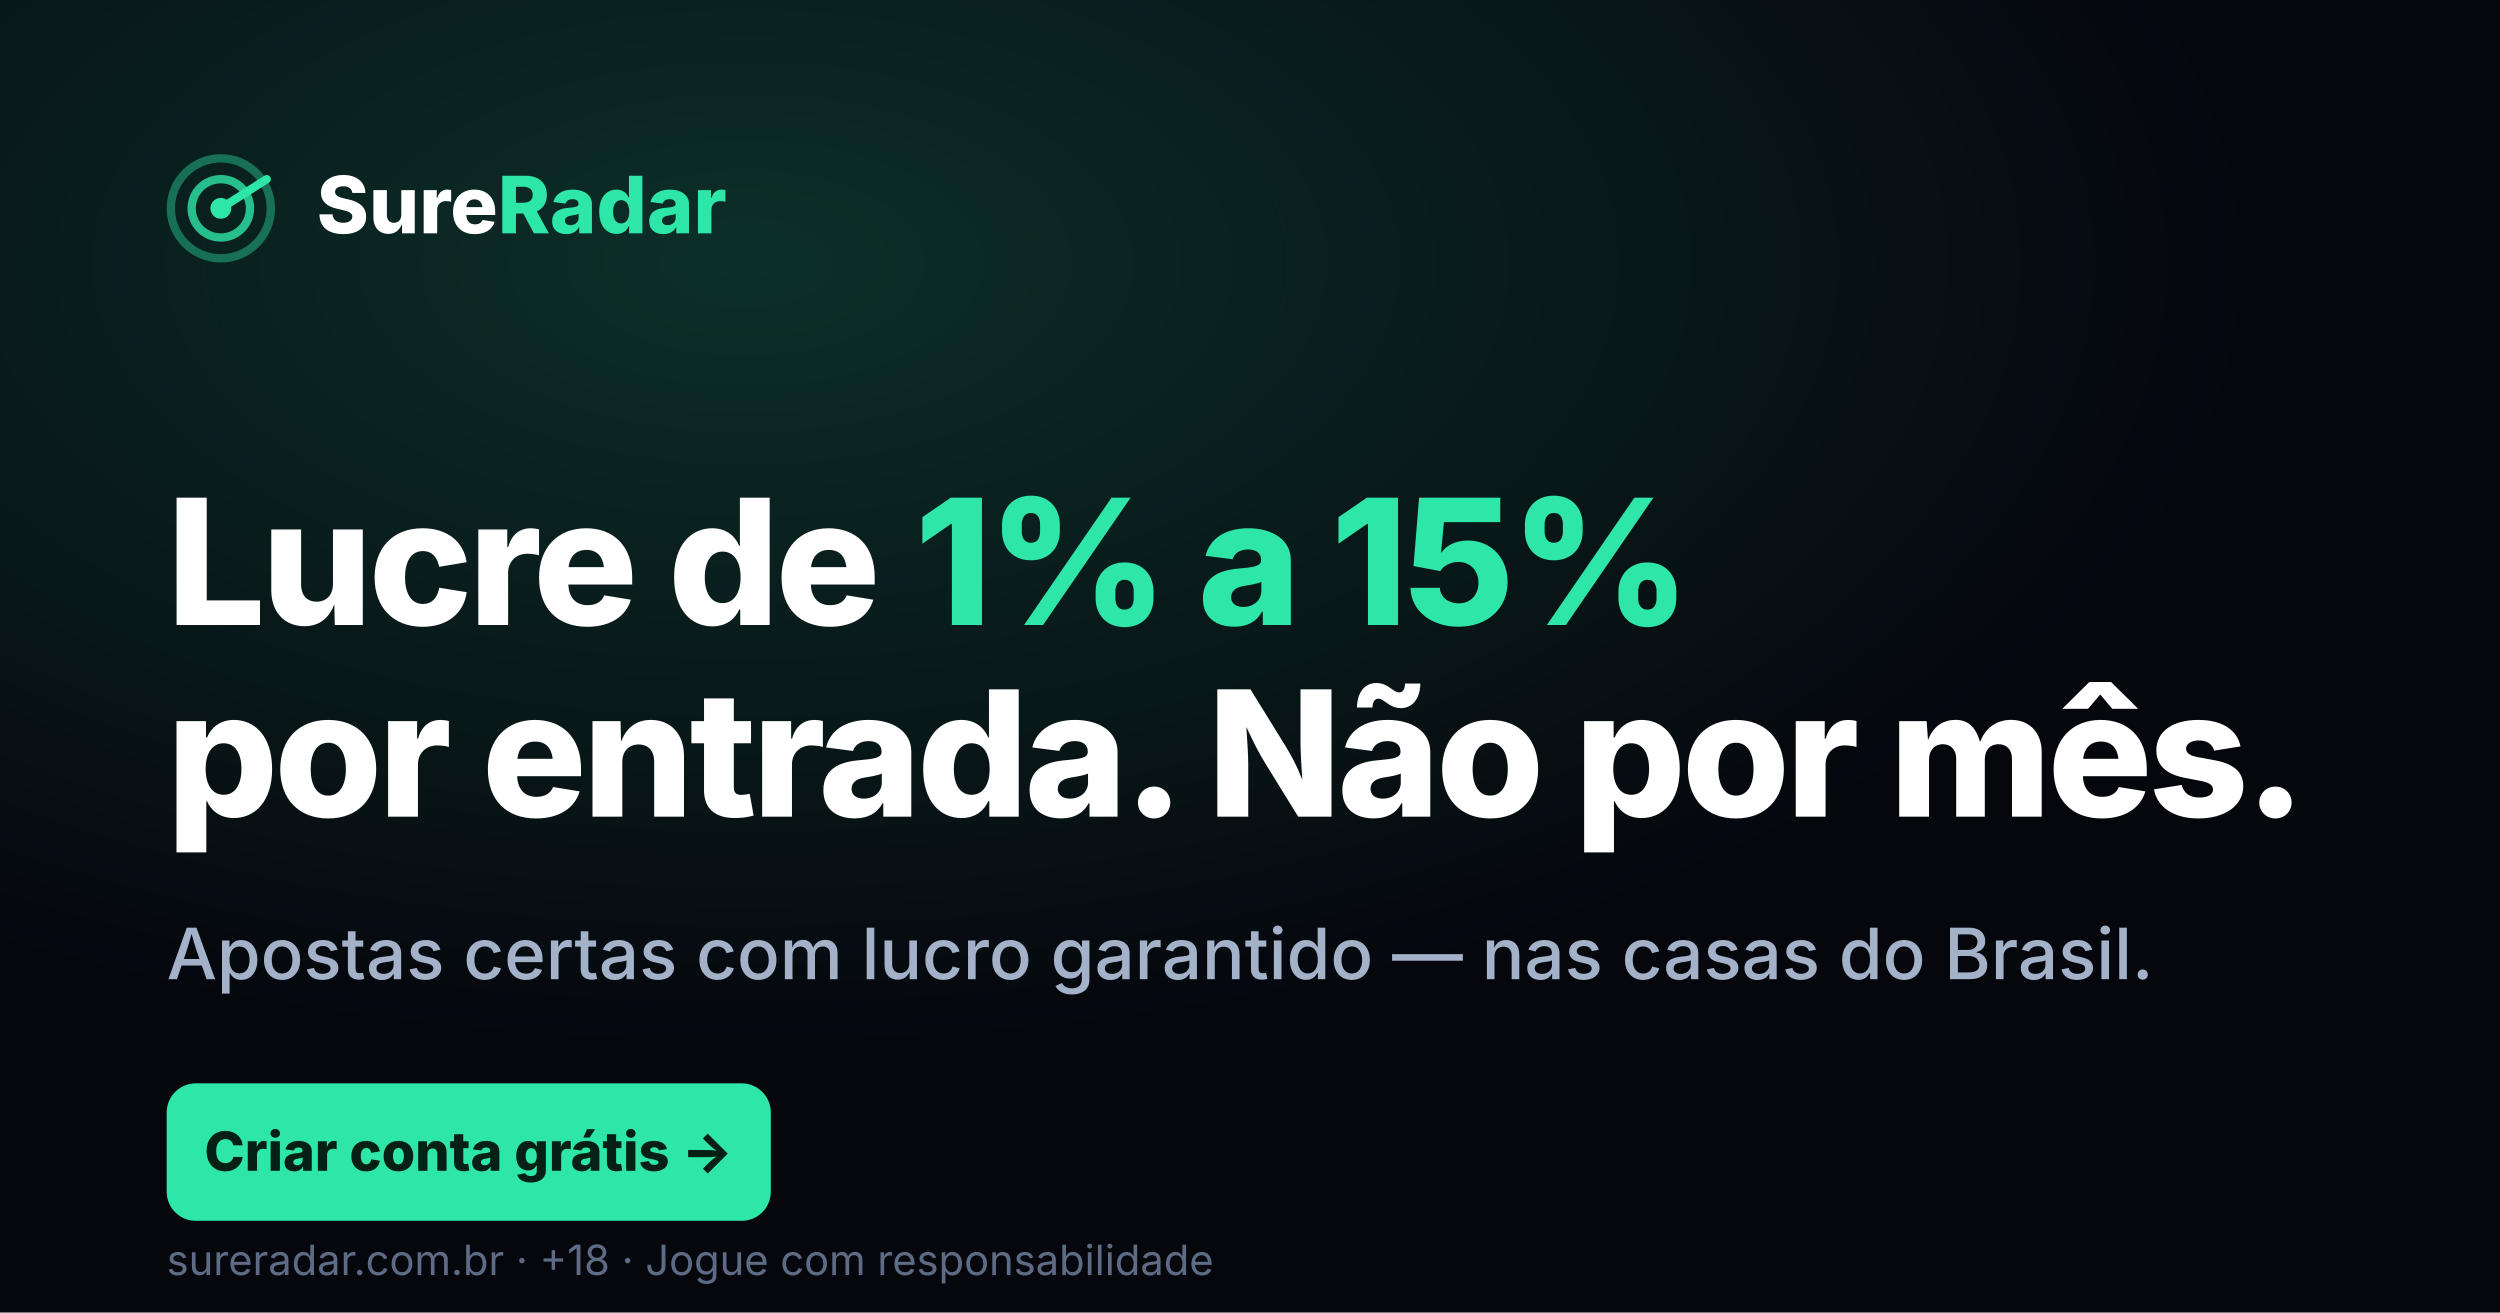
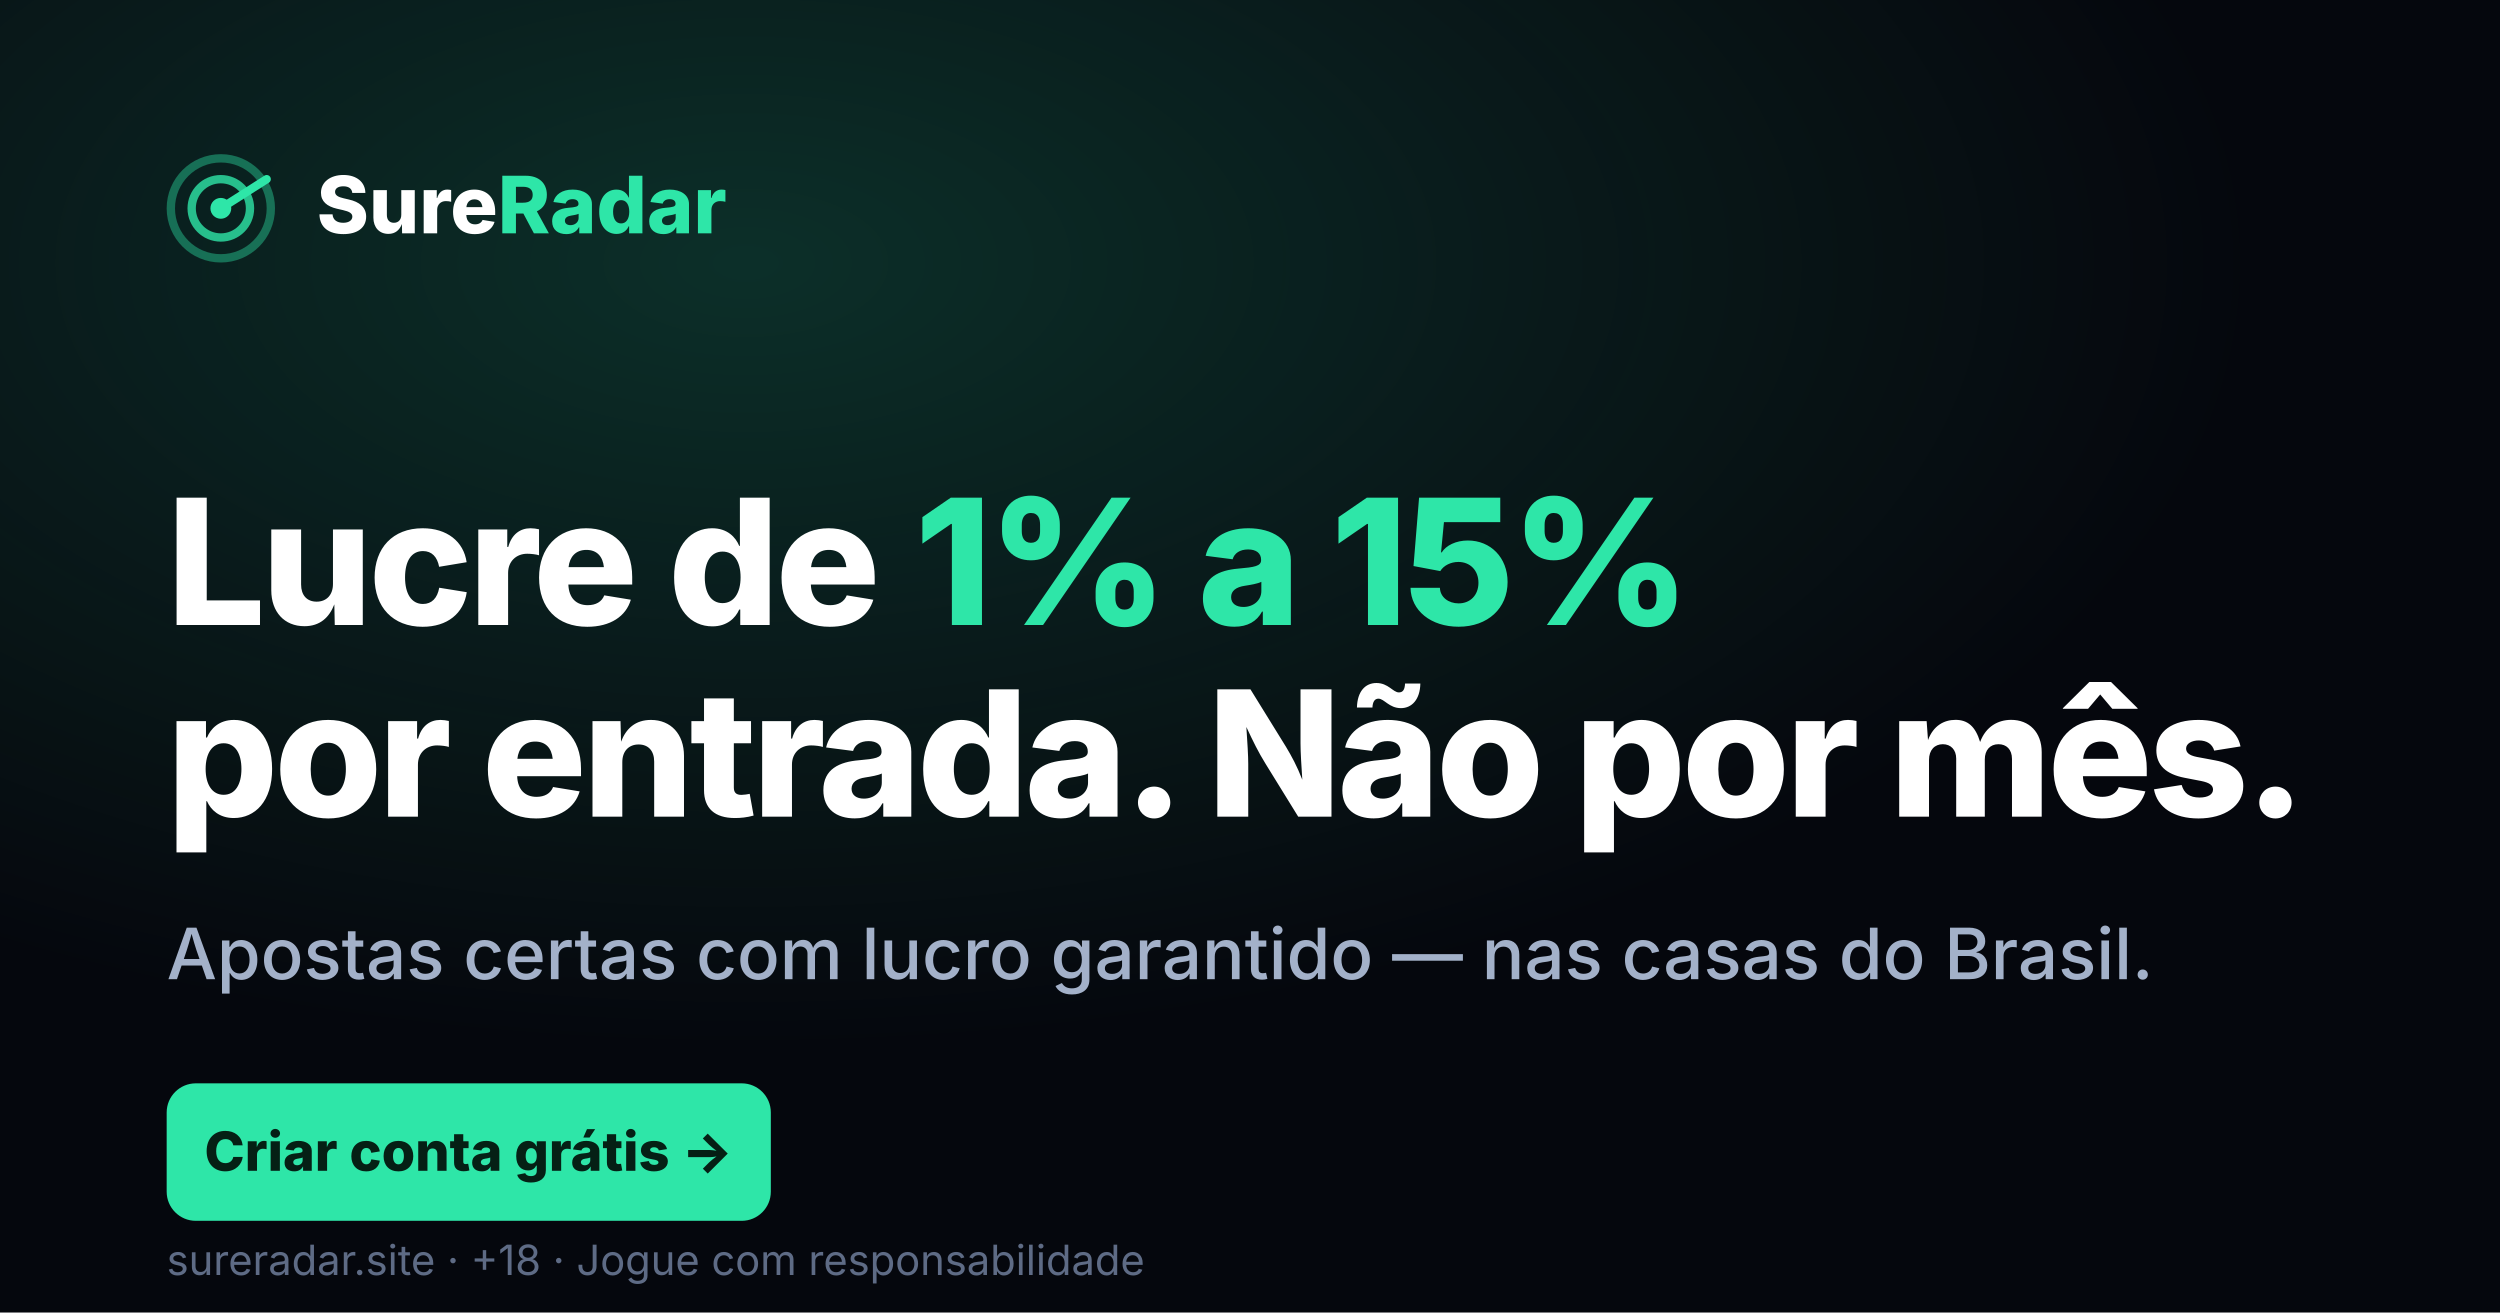
<svg xmlns="http://www.w3.org/2000/svg" viewBox="0 0 1200 630">
  <defs>
    <linearGradient id="g" x1="0" y1="0" x2="1200" y2="630">
      <stop stop-color="#2EE6A8" />
      <stop offset="1" stop-color="#38D4F5" />
    </linearGradient>
    <radialGradient id="glow" cx="30%" cy="20%" r="60%">
      <stop stop-color="#2EE6A8" stop-opacity=".18" />
      <stop offset="1" stop-color="#2EE6A8" stop-opacity="0" />
    </radialGradient>
  </defs>
  <rect width="1200" height="630" fill="#05070d" />
  <rect width="1200" height="630" fill="url(#glow)" />
  <g transform="translate(80,74)">
    <circle cx="26" cy="26" r="24" fill="none" stroke="url(#g)" stroke-width="4" opacity=".4" />
    <circle cx="26" cy="26" r="14" fill="none" stroke="url(#g)" stroke-width="4" opacity=".8" />
    <circle cx="26" cy="26" r="5" fill="url(#g)" />
    <path d="M26 26 L48 12" stroke="url(#g)" stroke-width="4" stroke-linecap="round" />
    <text x="72" y="38" font-family="Inter,Arial,sans-serif" font-size="38" font-weight="800" fill="#fff">Sure<tspan fill="#2EE6A8">Radar</tspan>
    </text>
  </g>
  <text x="80" y="300" font-family="Inter,Arial,sans-serif" font-size="84" font-weight="800" fill="#fff" letter-spacing="-2">Lucre de <tspan fill="#2EE6A8">1% a 15%</tspan>
  </text>
  <text x="80" y="392" font-family="Inter,Arial,sans-serif" font-size="84" font-weight="800" fill="#fff" letter-spacing="-2">por entrada. Não por mês.</text>
  <text x="80" y="470" font-family="Inter,Arial,sans-serif" font-size="34" font-weight="500" fill="#a3b1c9">Apostas certas com lucro garantido — nas casas do Brasil.</text>
  <g transform="translate(80,520)">
    <rect width="290" height="66" rx="14" fill="url(#g)" />
    <text x="145" y="42" font-family="Inter,Arial,sans-serif" font-size="26" font-weight="800" fill="#052015" text-anchor="middle">Criar conta grátis →</text>
  </g>
-   <text x="80" y="612" font-family="Inter,Arial,sans-serif" font-size="20" fill="#5e6b85">sureradar.com.br · +18 · Jogue com responsabilidade</text>
+   <text x="80" y="612" font-family="Inter,Arial,sans-serif" font-size="20" fill="#5e6b85">sureradar.site · +18 · Jogue com responsabilidade</text>
</svg>
